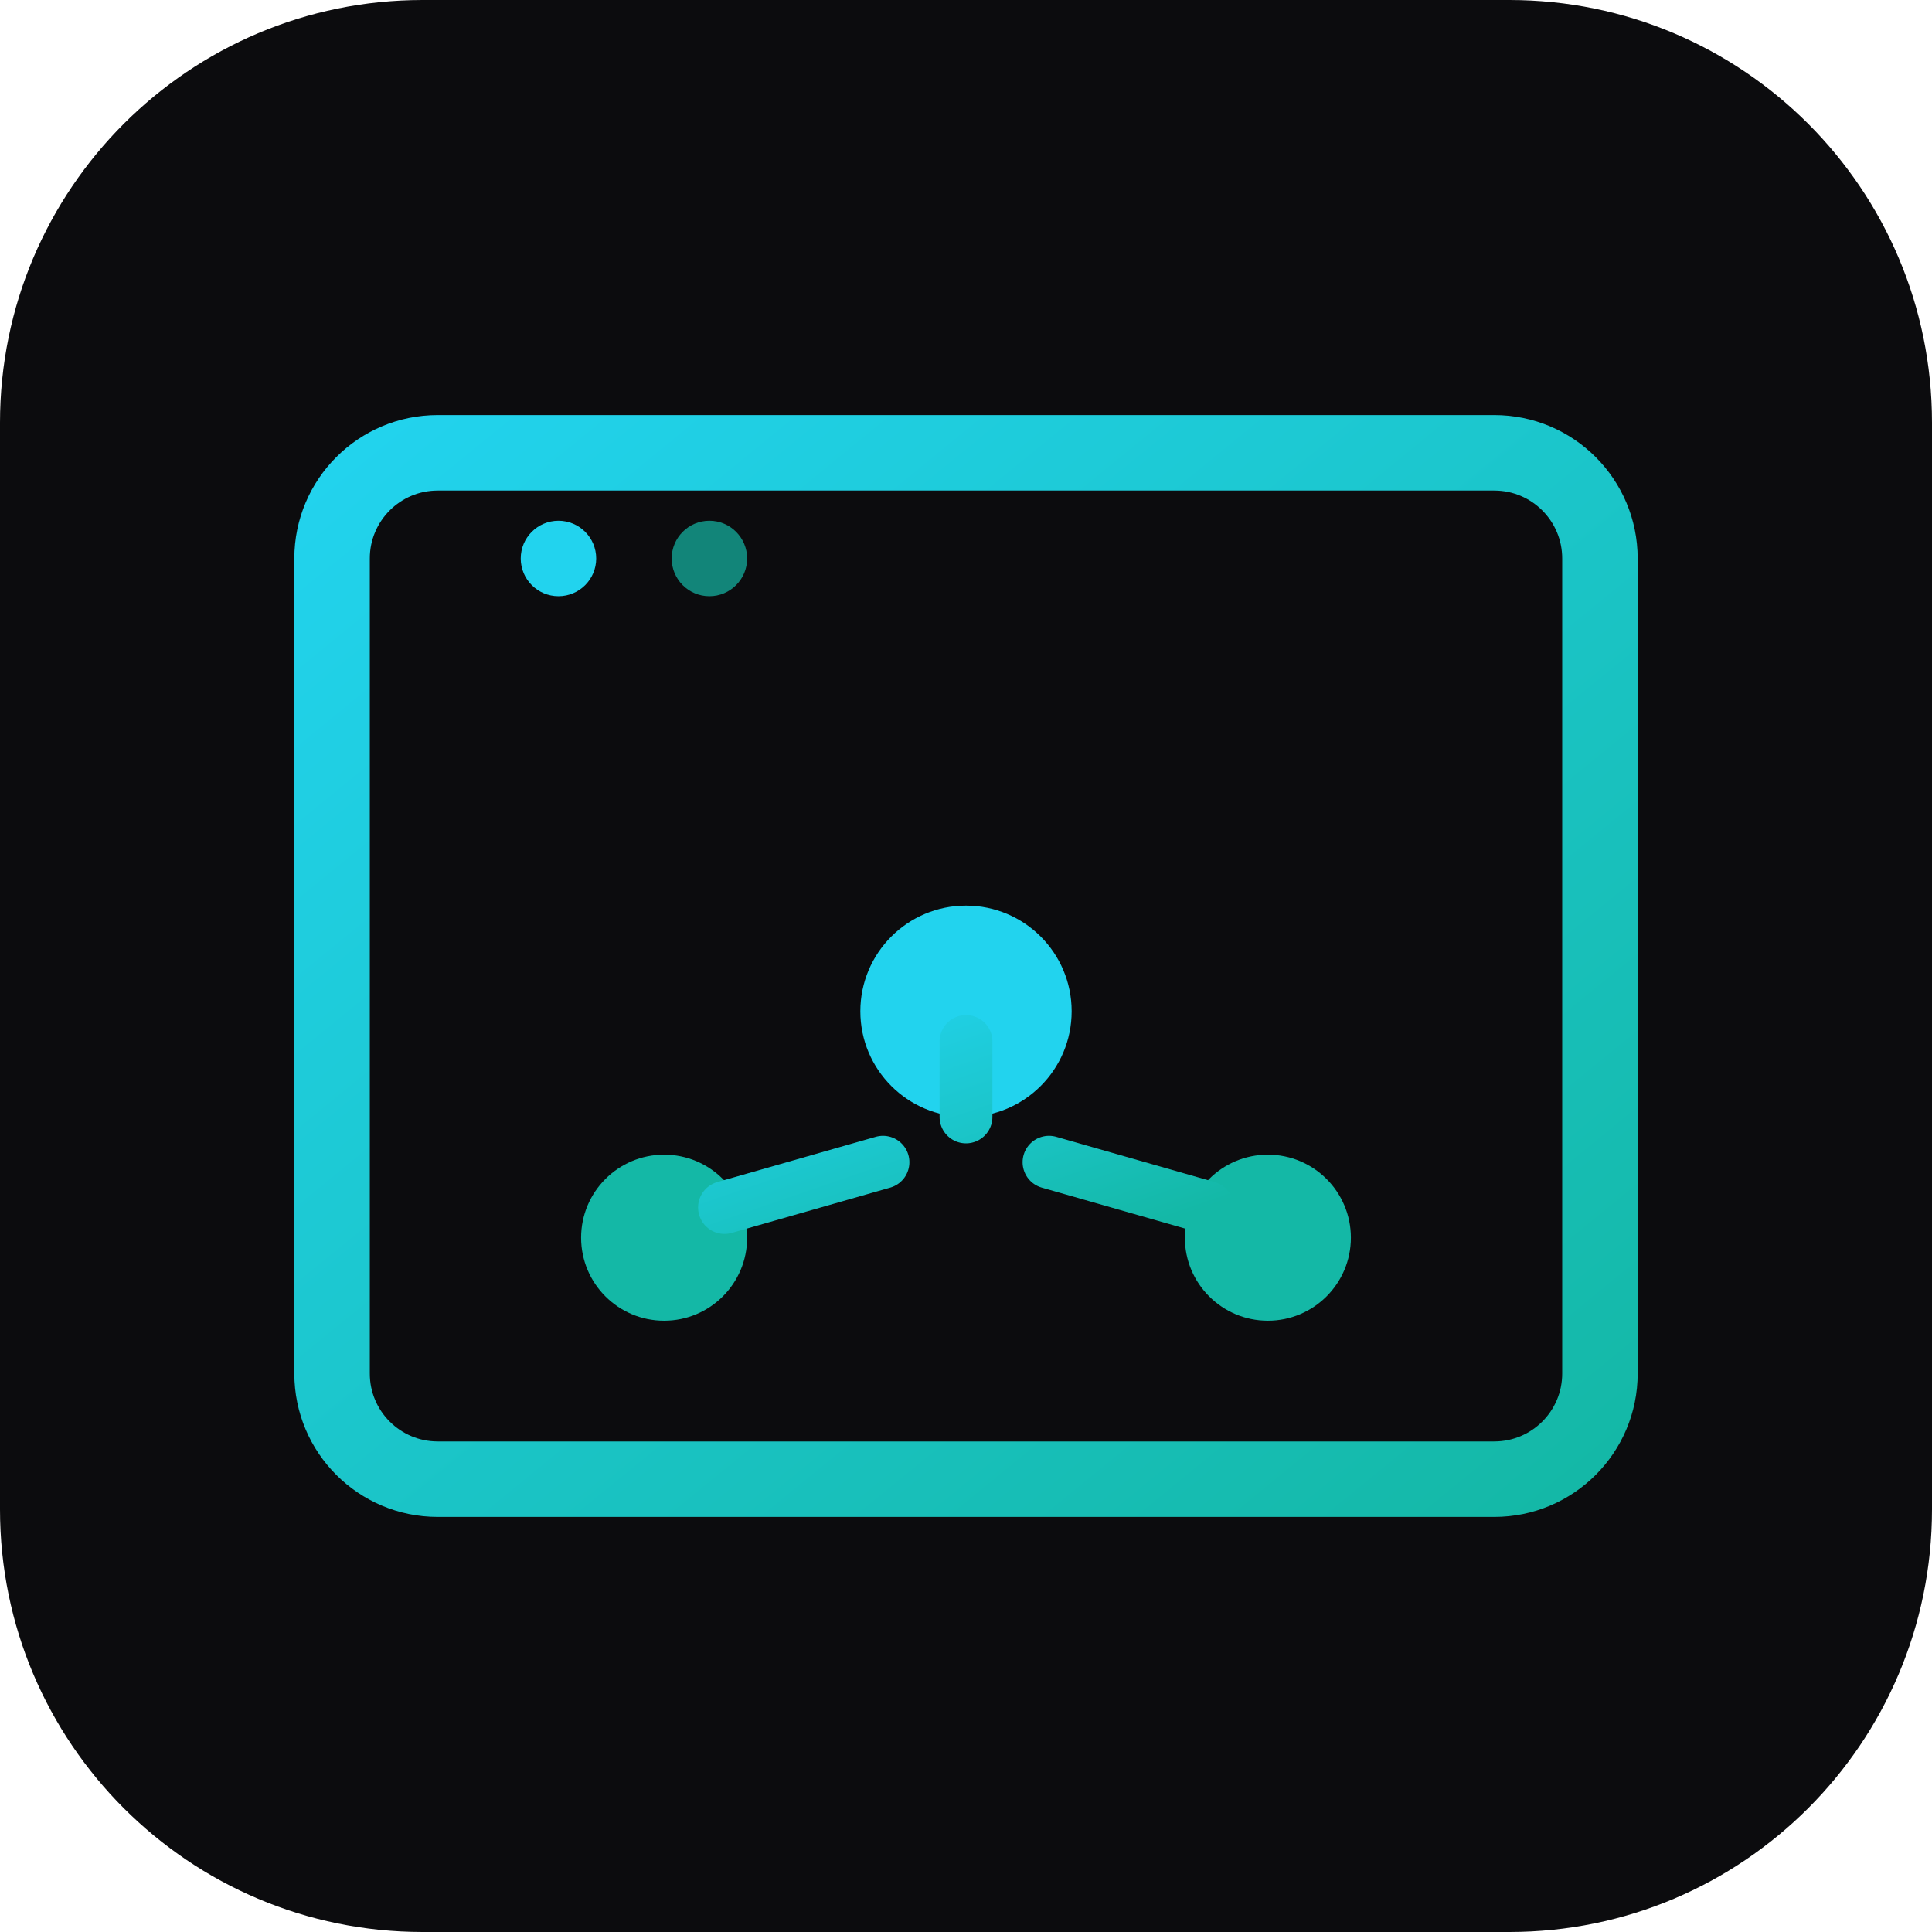
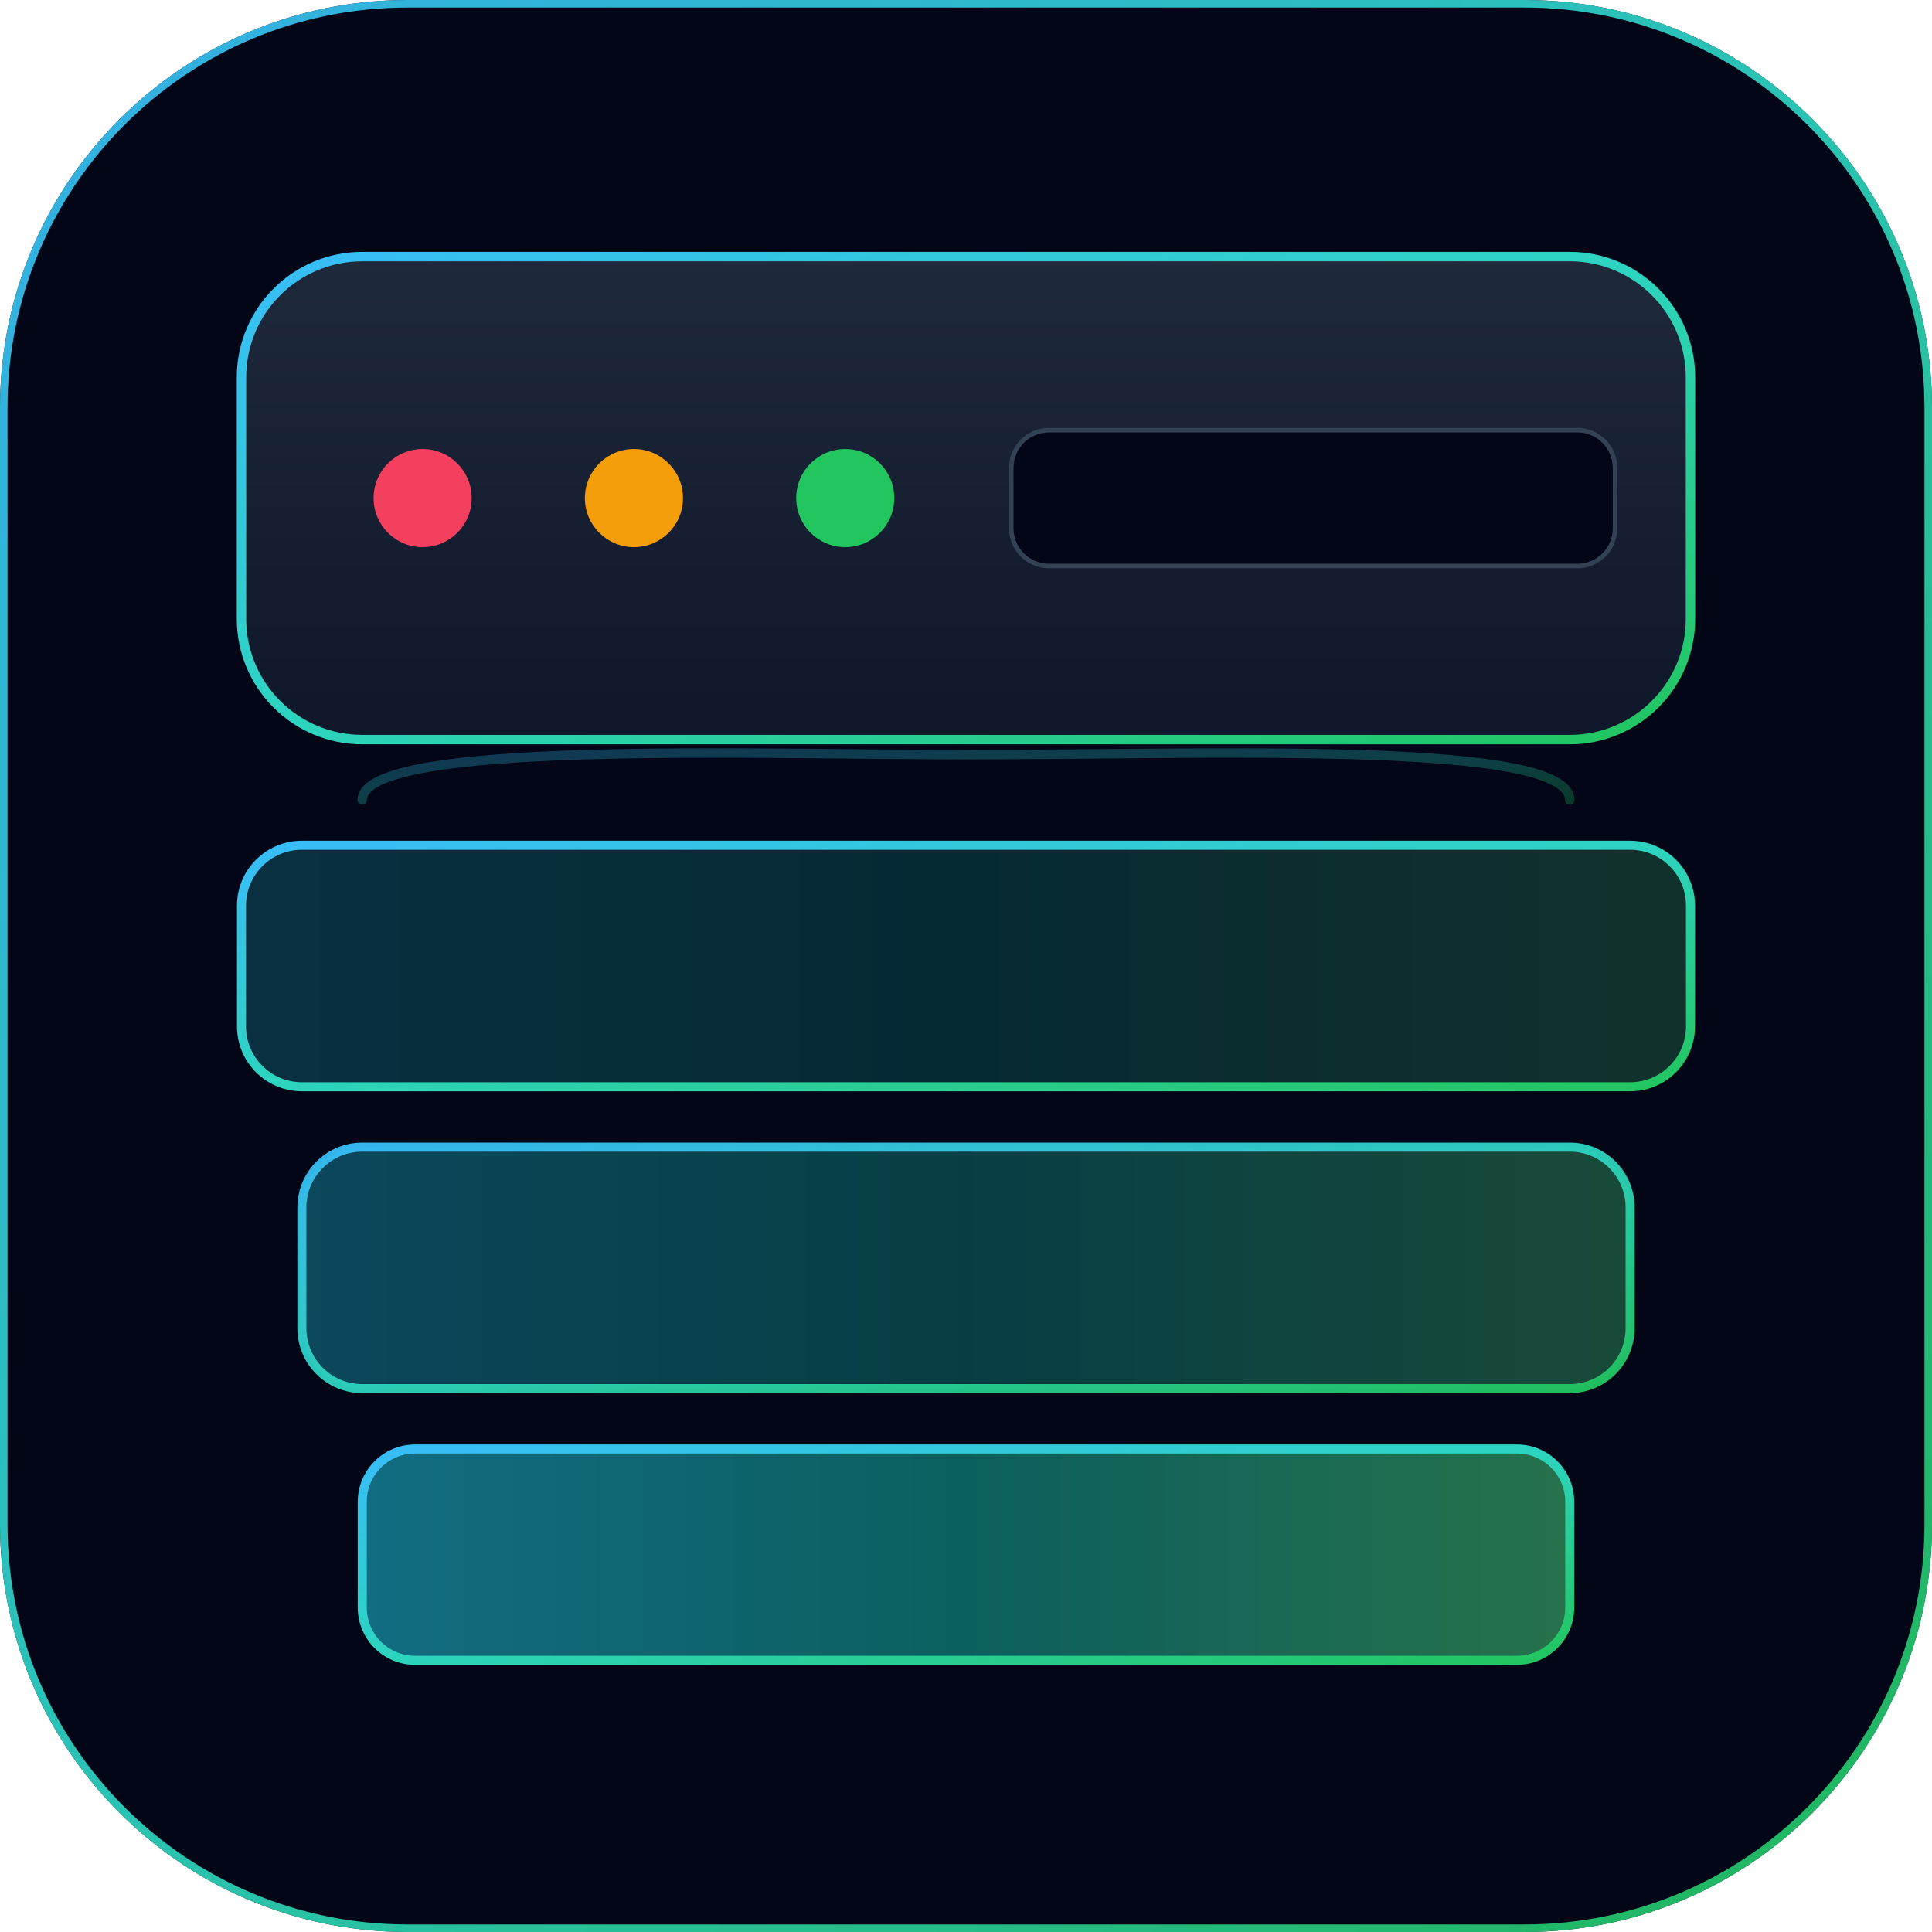
- <svg xmlns="http://www.w3.org/2000/svg" viewBox="0 0 512 512" fill="none">
+ <svg xmlns="http://www.w3.org/2000/svg" viewBox="0 0 512 512" fill="none" aria-hidden="true">
  <defs>
-     <linearGradient id="g" x1="0%" y1="0%" x2="100%" y2="100%">
-       <stop offset="0%" stop-color="#22d3ee" />
-       <stop offset="100%" stop-color="#14b8a6" />
+     <linearGradient id="db-frame" x1="0" y1="0" x2="1" y2="1">
+       <stop offset="0" stop-color="#38bdf8" />
+       <stop offset="0.5" stop-color="#2dd4bf" />
+       <stop offset="1" stop-color="#22c55e" />
+     </linearGradient>
+     <linearGradient id="db-chrome" x1="0" y1="0" x2="0" y2="1">
+       <stop offset="0" stop-color="#1e293b" />
+       <stop offset="1" stop-color="#0f172a" />
+     </linearGradient>
+     <linearGradient id="db-stack" x1="0" y1="0" x2="1" y2="0">
+       <stop offset="0" stop-color="#22d3ee" />
+       <stop offset="0.5" stop-color="#14b8a6" />
+       <stop offset="1" stop-color="#4ade80" />
    </linearGradient>
  </defs>
-   <rect width="512" height="512" rx="112" fill="#0c0c0e" />
-   <rect x="88" y="120" width="336" height="272" rx="28" stroke="url(#g)" stroke-width="20" />
-   <line x1="120" y1="168" x2="392" y2="168" stroke="url(#g)" stroke-width="12" stroke-linecap="round" opacity="0.35" />
-   <circle cx="148" cy="148" r="10" fill="#22d3ee" />
-   <circle cx="188" cy="148" r="10" fill="#14b8a6" opacity="0.7" />
-   <circle cx="256" cy="268" r="28" fill="#22d3ee" />
-   <circle cx="176" cy="328" r="22" fill="#14b8a6" />
-   <circle cx="336" cy="328" r="22" fill="#14b8a6" />
-   <path d="M256 296v-20M234 308l-42 12M278 308l42 12" stroke="url(#g)" stroke-width="14" stroke-linecap="round" />
+   <rect width="512" height="512" rx="108" fill="#020617" />
+   <rect x="1" y="1" width="510" height="510" rx="107" stroke="url(#db-frame)" stroke-width="2" opacity="0.92" />
+   <rect x="64" y="68" width="384" height="128" rx="32" fill="url(#db-chrome)" stroke="url(#db-frame)" stroke-width="2.5" />
+   <circle cx="112" cy="132" r="13" fill="#f43f5e" />
+   <circle cx="168" cy="132" r="13" fill="#f59e0b" />
+   <circle cx="224" cy="132" r="13" fill="#22c55e" />
+   <rect x="268" y="114" width="160" height="36" rx="10" fill="#020617" stroke="#334155" stroke-width="1.2" />
+   <path d="M288 132h120" stroke="url(#db-frame)" stroke-width="2.2" stroke-linecap="round" opacity="0.4" />
+   <rect x="64" y="224" width="384" height="64" rx="16" fill="url(#db-stack)" opacity="0.2" />
+   <rect x="64" y="224" width="384" height="64" rx="16" stroke="url(#db-frame)" stroke-width="2.4" />
+   <rect x="80" y="304" width="352" height="64" rx="16" fill="url(#db-stack)" opacity="0.32" />
+   <rect x="80" y="304" width="352" height="64" rx="16" stroke="url(#db-frame)" stroke-width="2.4" opacity="0.95" />
+   <rect x="96" y="384" width="320" height="56" rx="14" fill="url(#db-stack)" opacity="0.5" />
+   <rect x="96" y="384" width="320" height="56" rx="14" stroke="url(#db-frame)" stroke-width="2.4" />
+   <path d="M96 212 C 96 196 200 200 256 200 C 320 200 416 196 416 212" stroke="url(#db-frame)" stroke-width="2.5" stroke-linecap="round" opacity="0.28" />
</svg>
